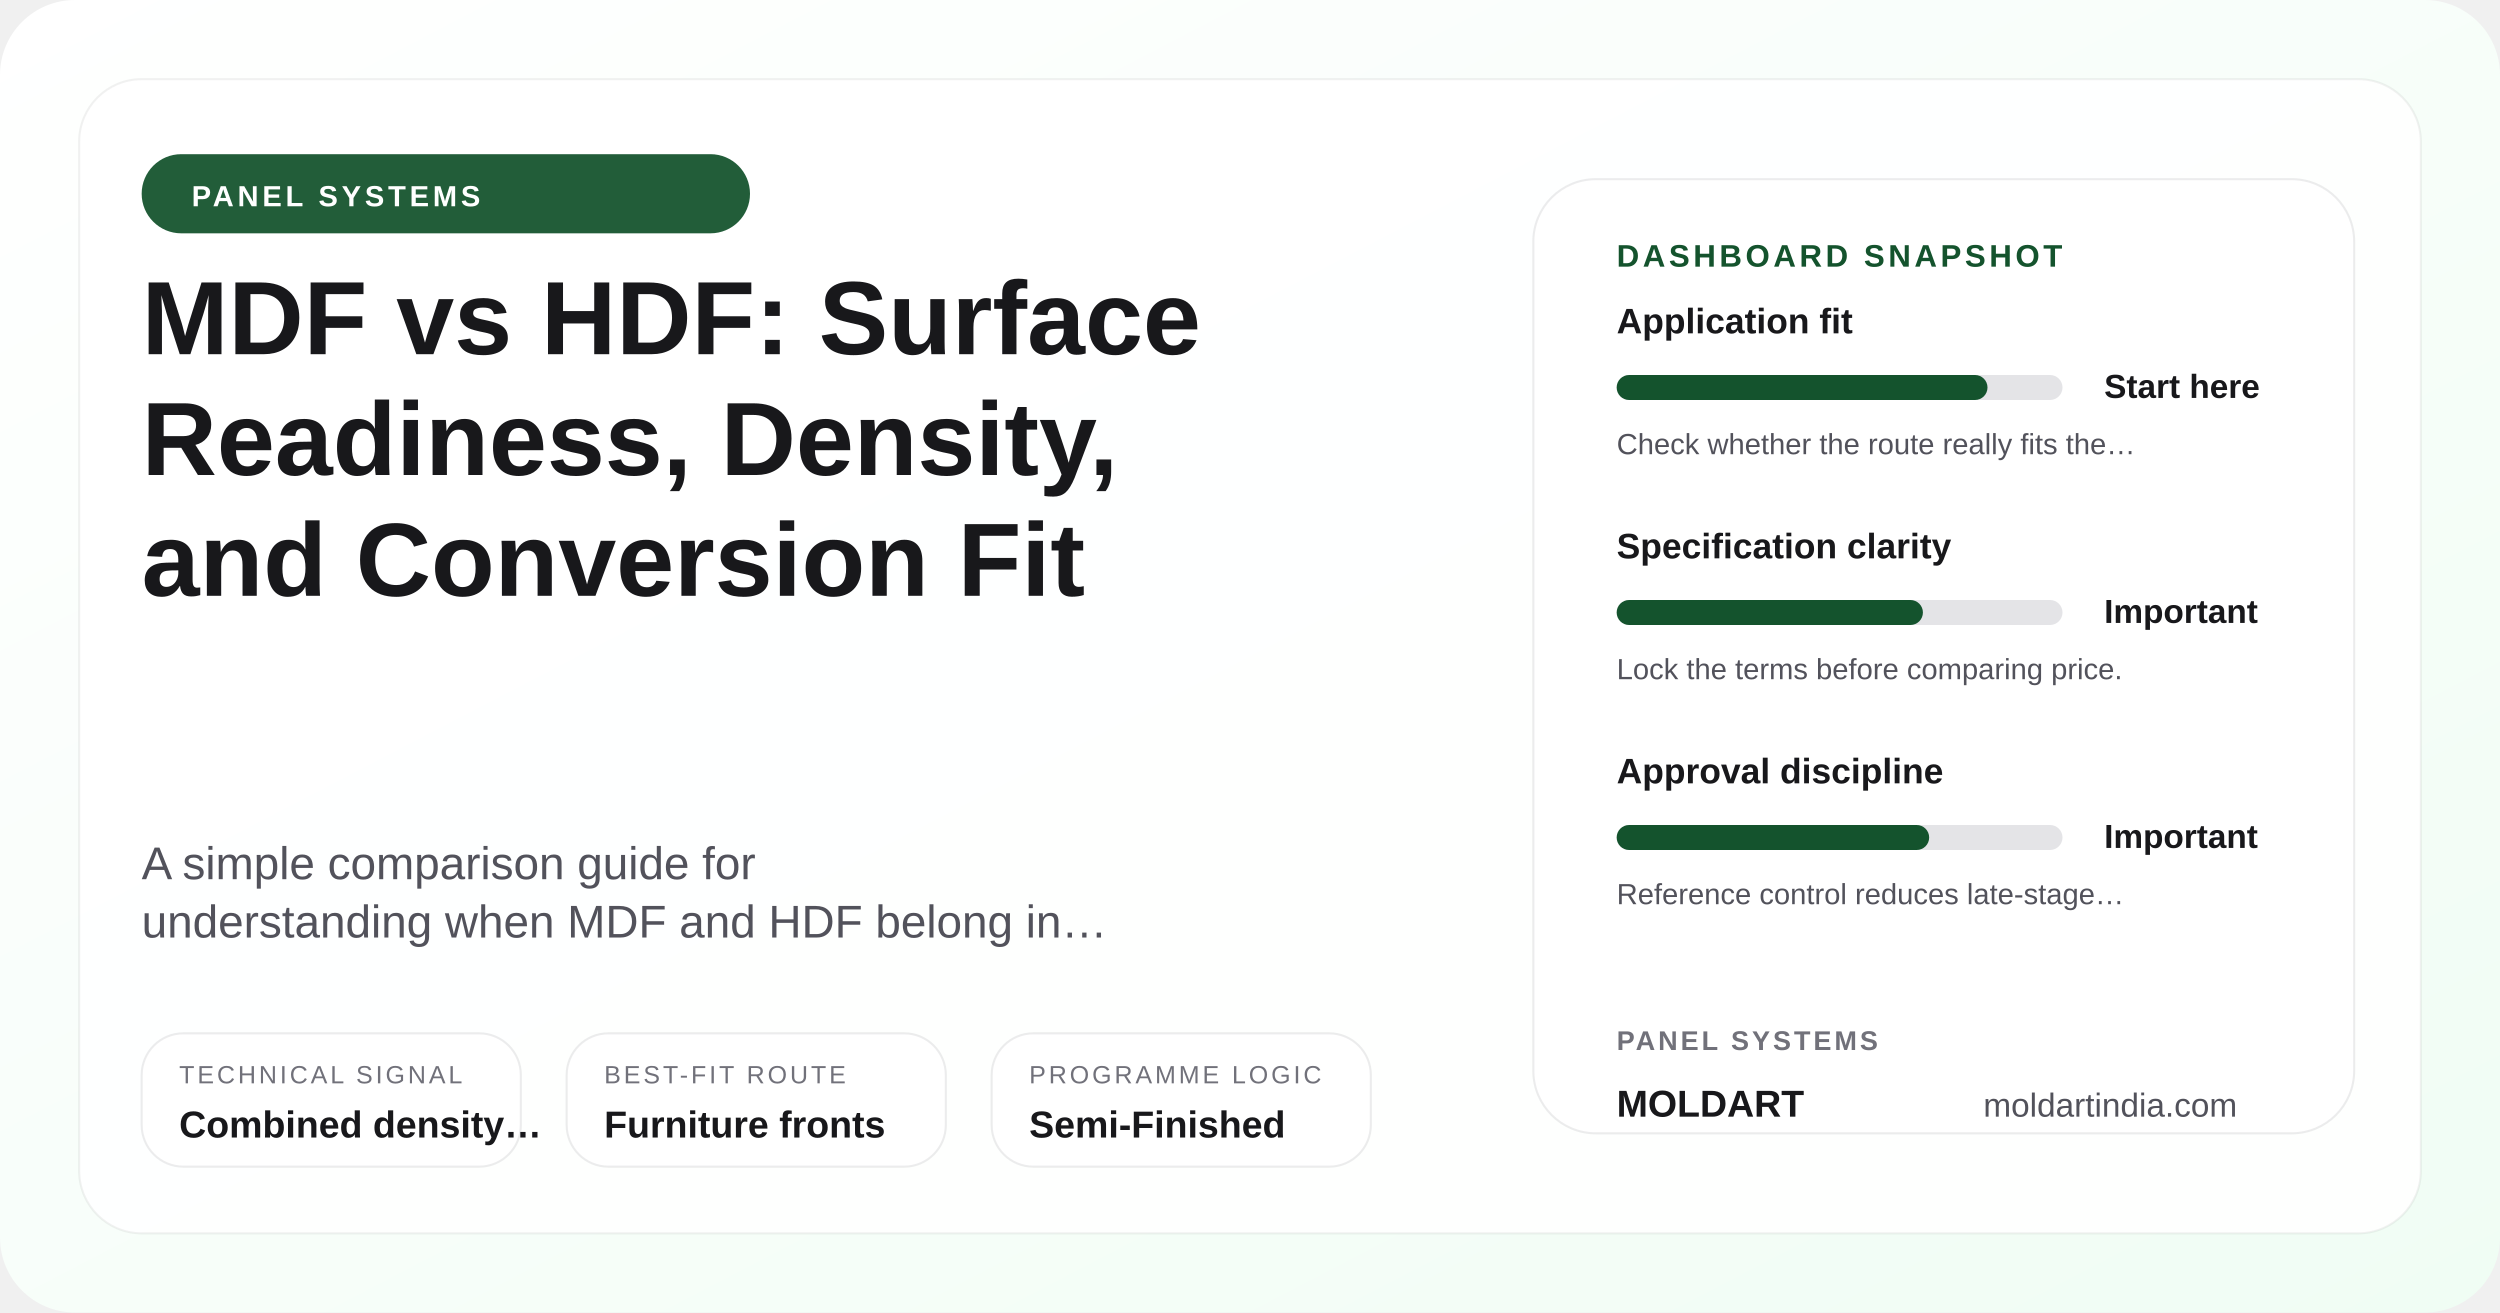
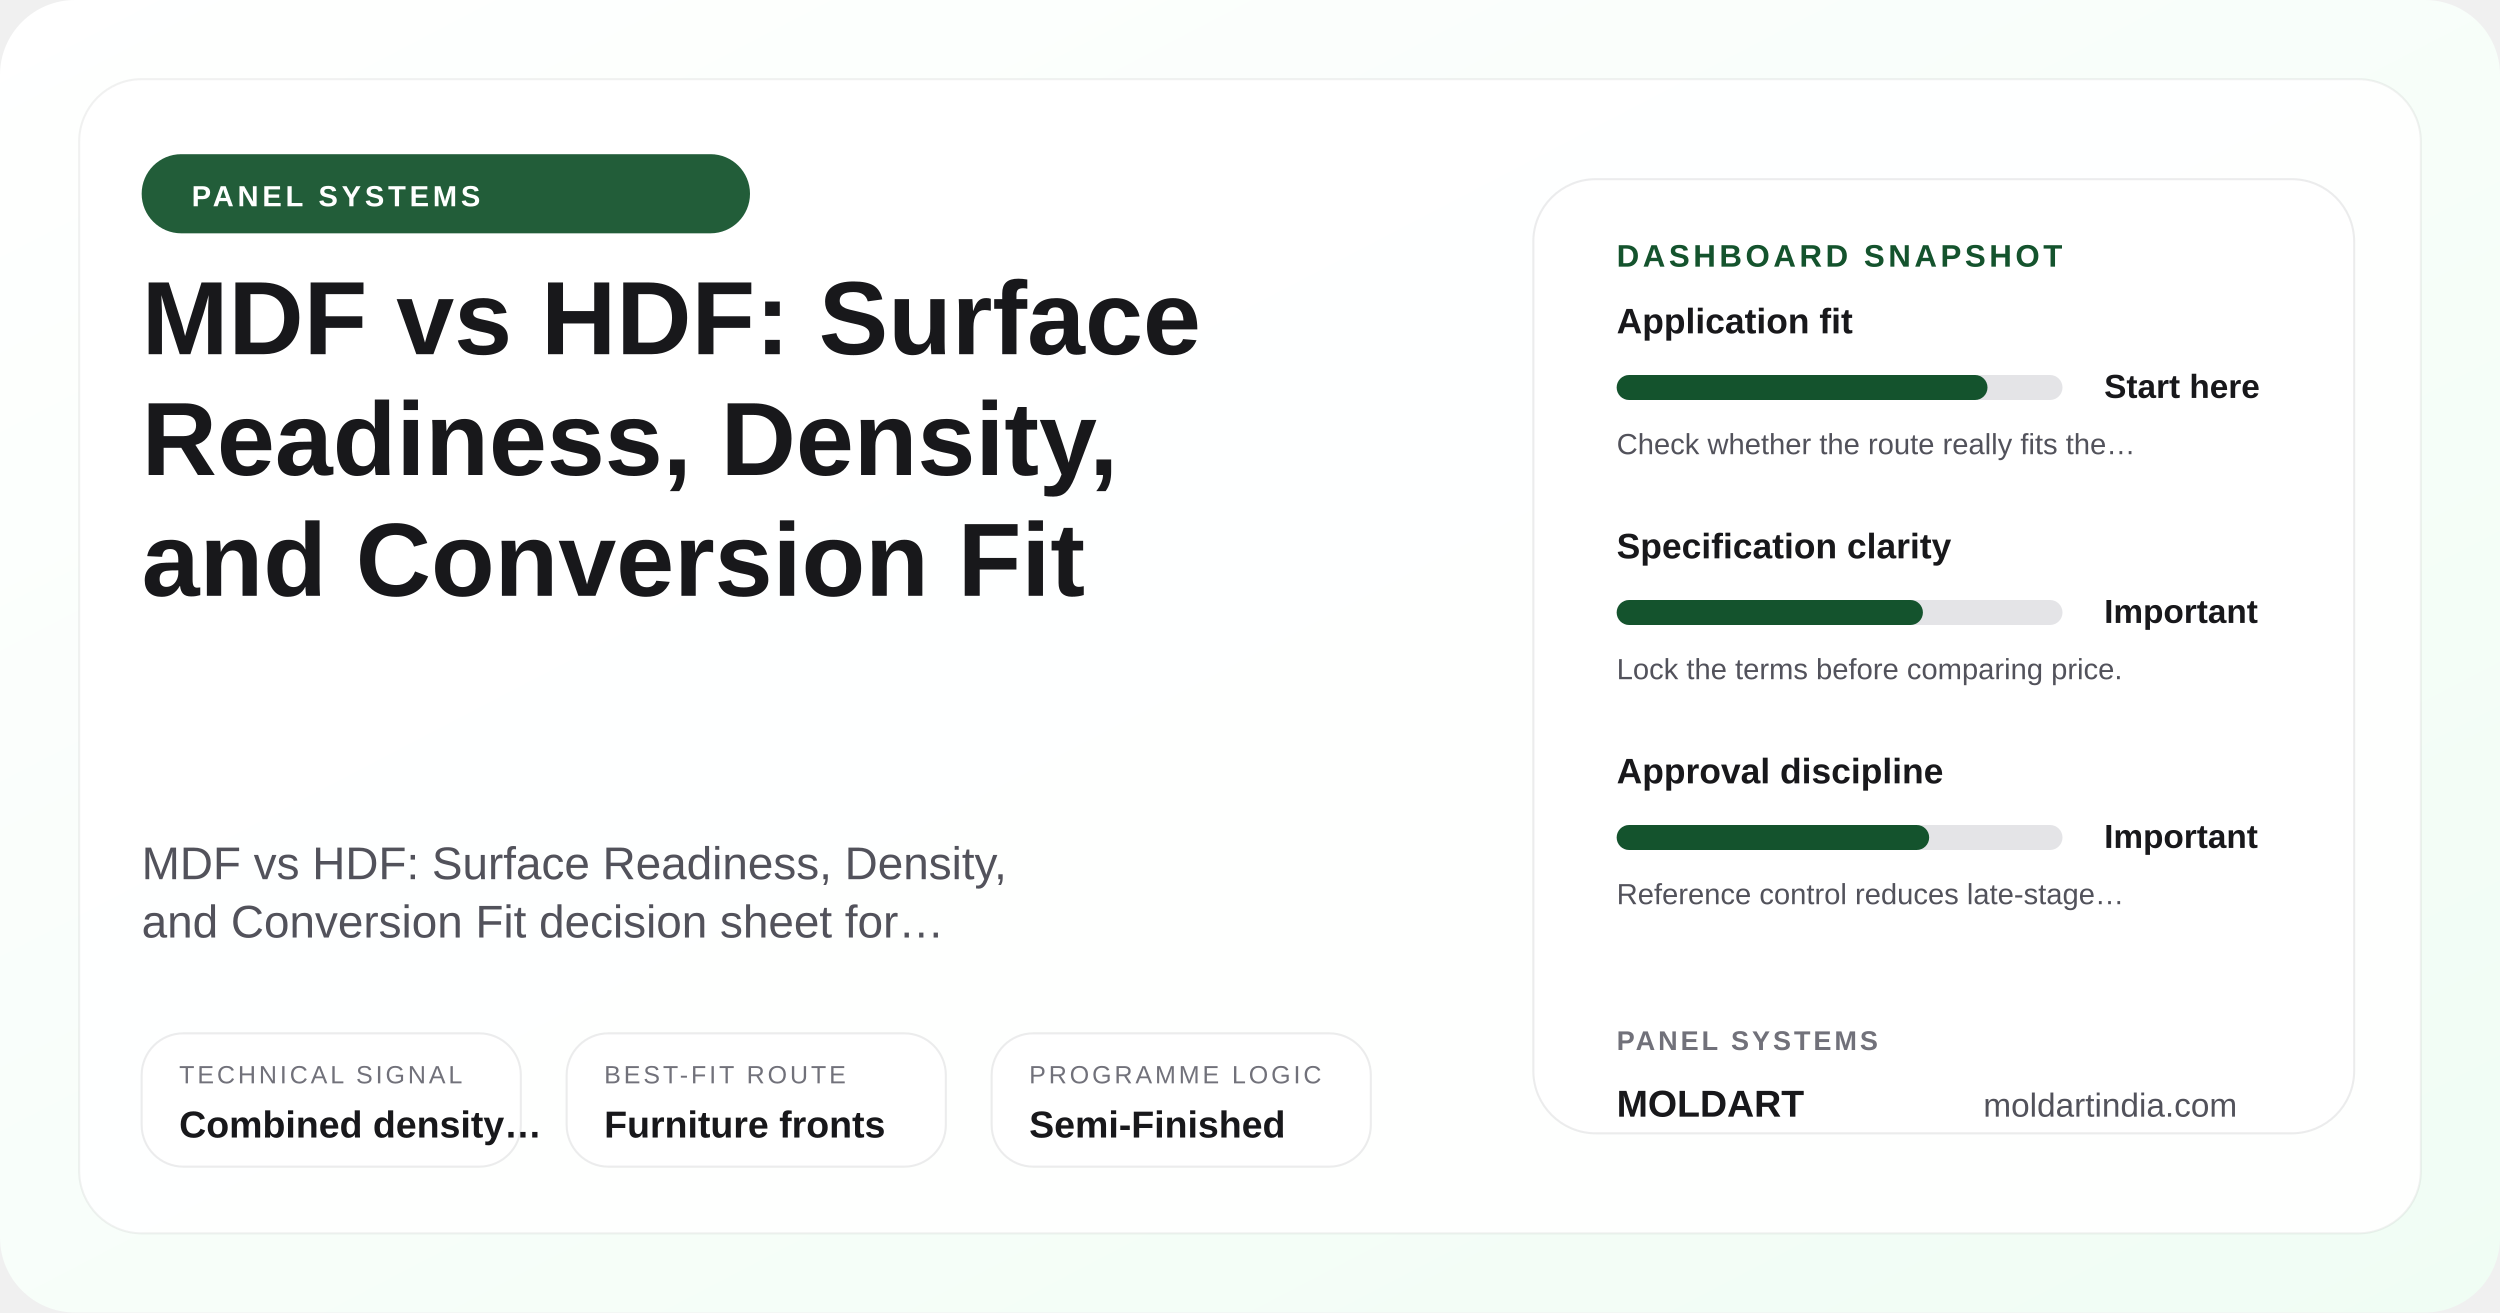
<svg xmlns="http://www.w3.org/2000/svg" width="1200" height="630" viewBox="0 0 1200 630" role="img" aria-label="MDF vs HDF: Surface Readiness, Density, and Conversion Fit">
  <defs>
    <linearGradient id="posterGrad-mdf-vs-hdf-surface-readiness-guide" x1="0%" y1="0%" x2="100%" y2="100%">
      <stop offset="0%" stop-color="#ffffff" />
      <stop offset="100%" stop-color="#f0fdf4" />
    </linearGradient>
  </defs>
  <rect width="1200" height="630" rx="36" fill="url(#posterGrad-mdf-vs-hdf-surface-readiness-guide)" />
  <rect x="38" y="38" width="1124" height="554" rx="30" fill="rgba(255,255,255,0.9)" stroke="rgba(24,24,27,0.06)" />
  <circle cx="1072" cy="110" r="18" fill="#bbf7d0" />
  <circle cx="1036" cy="110" r="8" fill="#14532d" />
  <rect x="68" y="74" width="292" height="38" rx="19" fill="#14532d" opacity="0.94" />
  <text x="92" y="99" font-family="Arial, sans-serif" font-size="14" font-weight="700" fill="#ffffff" letter-spacing="1.8">PANEL SYSTEMS</text>
  <text x="68" y="170" font-family="Arial, sans-serif" font-size="50" font-weight="700" fill="#18181b">MDF vs HDF: Surface</text>
  <text x="68" y="228" font-family="Arial, sans-serif" font-size="50" font-weight="700" fill="#18181b">Readiness, Density,</text>
  <text x="68" y="286" font-family="Arial, sans-serif" font-size="50" font-weight="700" fill="#18181b">and Conversion Fit</text>
-   <text x="68" y="422" font-family="Arial, sans-serif" font-size="22" fill="#52525b">A simple comparison guide for</text>
-   <text x="68" y="450" font-family="Arial, sans-serif" font-size="22" fill="#52525b">understanding when MDF and HDF belong in…</text>
+   <text x="68" y="422" font-family="Arial, sans-serif" font-size="22" fill="#52525b">MDF vs HDF: Surface Readiness, Density,</text>
+   <text x="68" y="450" font-family="Arial, sans-serif" font-size="22" fill="#52525b">and Conversion Fit decision sheet for…</text>
  <rect x="68" y="496" width="182" height="64" rx="20" fill="rgba(255,255,255,0.94)" stroke="rgba(24,24,27,0.08)" />
  <text x="86" y="520" font-family="Arial, sans-serif" font-size="12" fill="#71717a" letter-spacing="1.4">TECHNICAL SIGNAL</text>
  <text x="86" y="546" font-family="Arial, sans-serif" font-size="18" font-weight="700" fill="#18181b">Combined density…</text>
  <rect x="272" y="496" width="182" height="64" rx="20" fill="rgba(255,255,255,0.94)" stroke="rgba(24,24,27,0.08)" />
  <text x="290" y="520" font-family="Arial, sans-serif" font-size="12" fill="#71717a" letter-spacing="1.4">BEST-FIT ROUTE</text>
  <text x="290" y="546" font-family="Arial, sans-serif" font-size="18" font-weight="700" fill="#18181b">Furniture fronts</text>
  <rect x="476" y="496" width="182" height="64" rx="20" fill="rgba(255,255,255,0.94)" stroke="rgba(24,24,27,0.08)" />
  <text x="494" y="520" font-family="Arial, sans-serif" font-size="12" fill="#71717a" letter-spacing="1.4">PROGRAMME LOGIC</text>
  <text x="494" y="546" font-family="Arial, sans-serif" font-size="18" font-weight="700" fill="#18181b">Semi-Finished</text>
  <rect x="736" y="86" width="394" height="458" rx="30" fill="#ffffff" stroke="rgba(24,24,27,0.08)" />
  <text x="776" y="128" font-family="Arial, sans-serif" font-size="15" font-weight="700" fill="#14532d" letter-spacing="1.7">DASHBOARD SNAPSHOT</text>
  <text x="776" y="160" font-family="Arial, sans-serif" font-size="17" font-weight="700" fill="#18181b">Application fit</text>
  <rect x="776" y="180" width="214" height="12" rx="6" fill="#e4e4e7" />
  <rect x="776" y="180" width="178" height="12" rx="6" fill="#14532d" />
  <text x="1010" y="191" font-family="Arial, sans-serif" font-size="16" font-weight="700" fill="#18181b">Start here</text>
  <text x="776" y="218" font-family="Arial, sans-serif" font-size="14" fill="#52525b">Check whether the route really fits the…</text>
  <text x="776" y="268" font-family="Arial, sans-serif" font-size="17" font-weight="700" fill="#18181b">Specification clarity</text>
  <rect x="776" y="288" width="214" height="12" rx="6" fill="#e4e4e7" />
  <rect x="776" y="288" width="147" height="12" rx="6" fill="#14532d" />
  <text x="1010" y="299" font-family="Arial, sans-serif" font-size="16" font-weight="700" fill="#18181b">Important</text>
  <text x="776" y="326" font-family="Arial, sans-serif" font-size="14" fill="#52525b">Lock the terms before comparing price.</text>
  <text x="776" y="376" font-family="Arial, sans-serif" font-size="17" font-weight="700" fill="#18181b">Approval discipline</text>
  <rect x="776" y="396" width="214" height="12" rx="6" fill="#e4e4e7" />
  <rect x="776" y="396" width="150" height="12" rx="6" fill="#14532d" />
  <text x="1010" y="407" font-family="Arial, sans-serif" font-size="16" font-weight="700" fill="#18181b">Important</text>
  <text x="776" y="434" font-family="Arial, sans-serif" font-size="14" fill="#52525b">Reference control reduces late-stage…</text>
  <text x="776" y="504" font-family="Arial, sans-serif" font-size="13" font-weight="700" fill="#71717a" letter-spacing="1.4">PANEL SYSTEMS</text>
  <text x="776" y="536" font-family="Arial, sans-serif" font-size="18" font-weight="700" fill="#18181b">MOLDART</text>
  <text x="952" y="536" font-family="Arial, sans-serif" font-size="16" fill="#52525b">moldartindia.com</text>
</svg>
